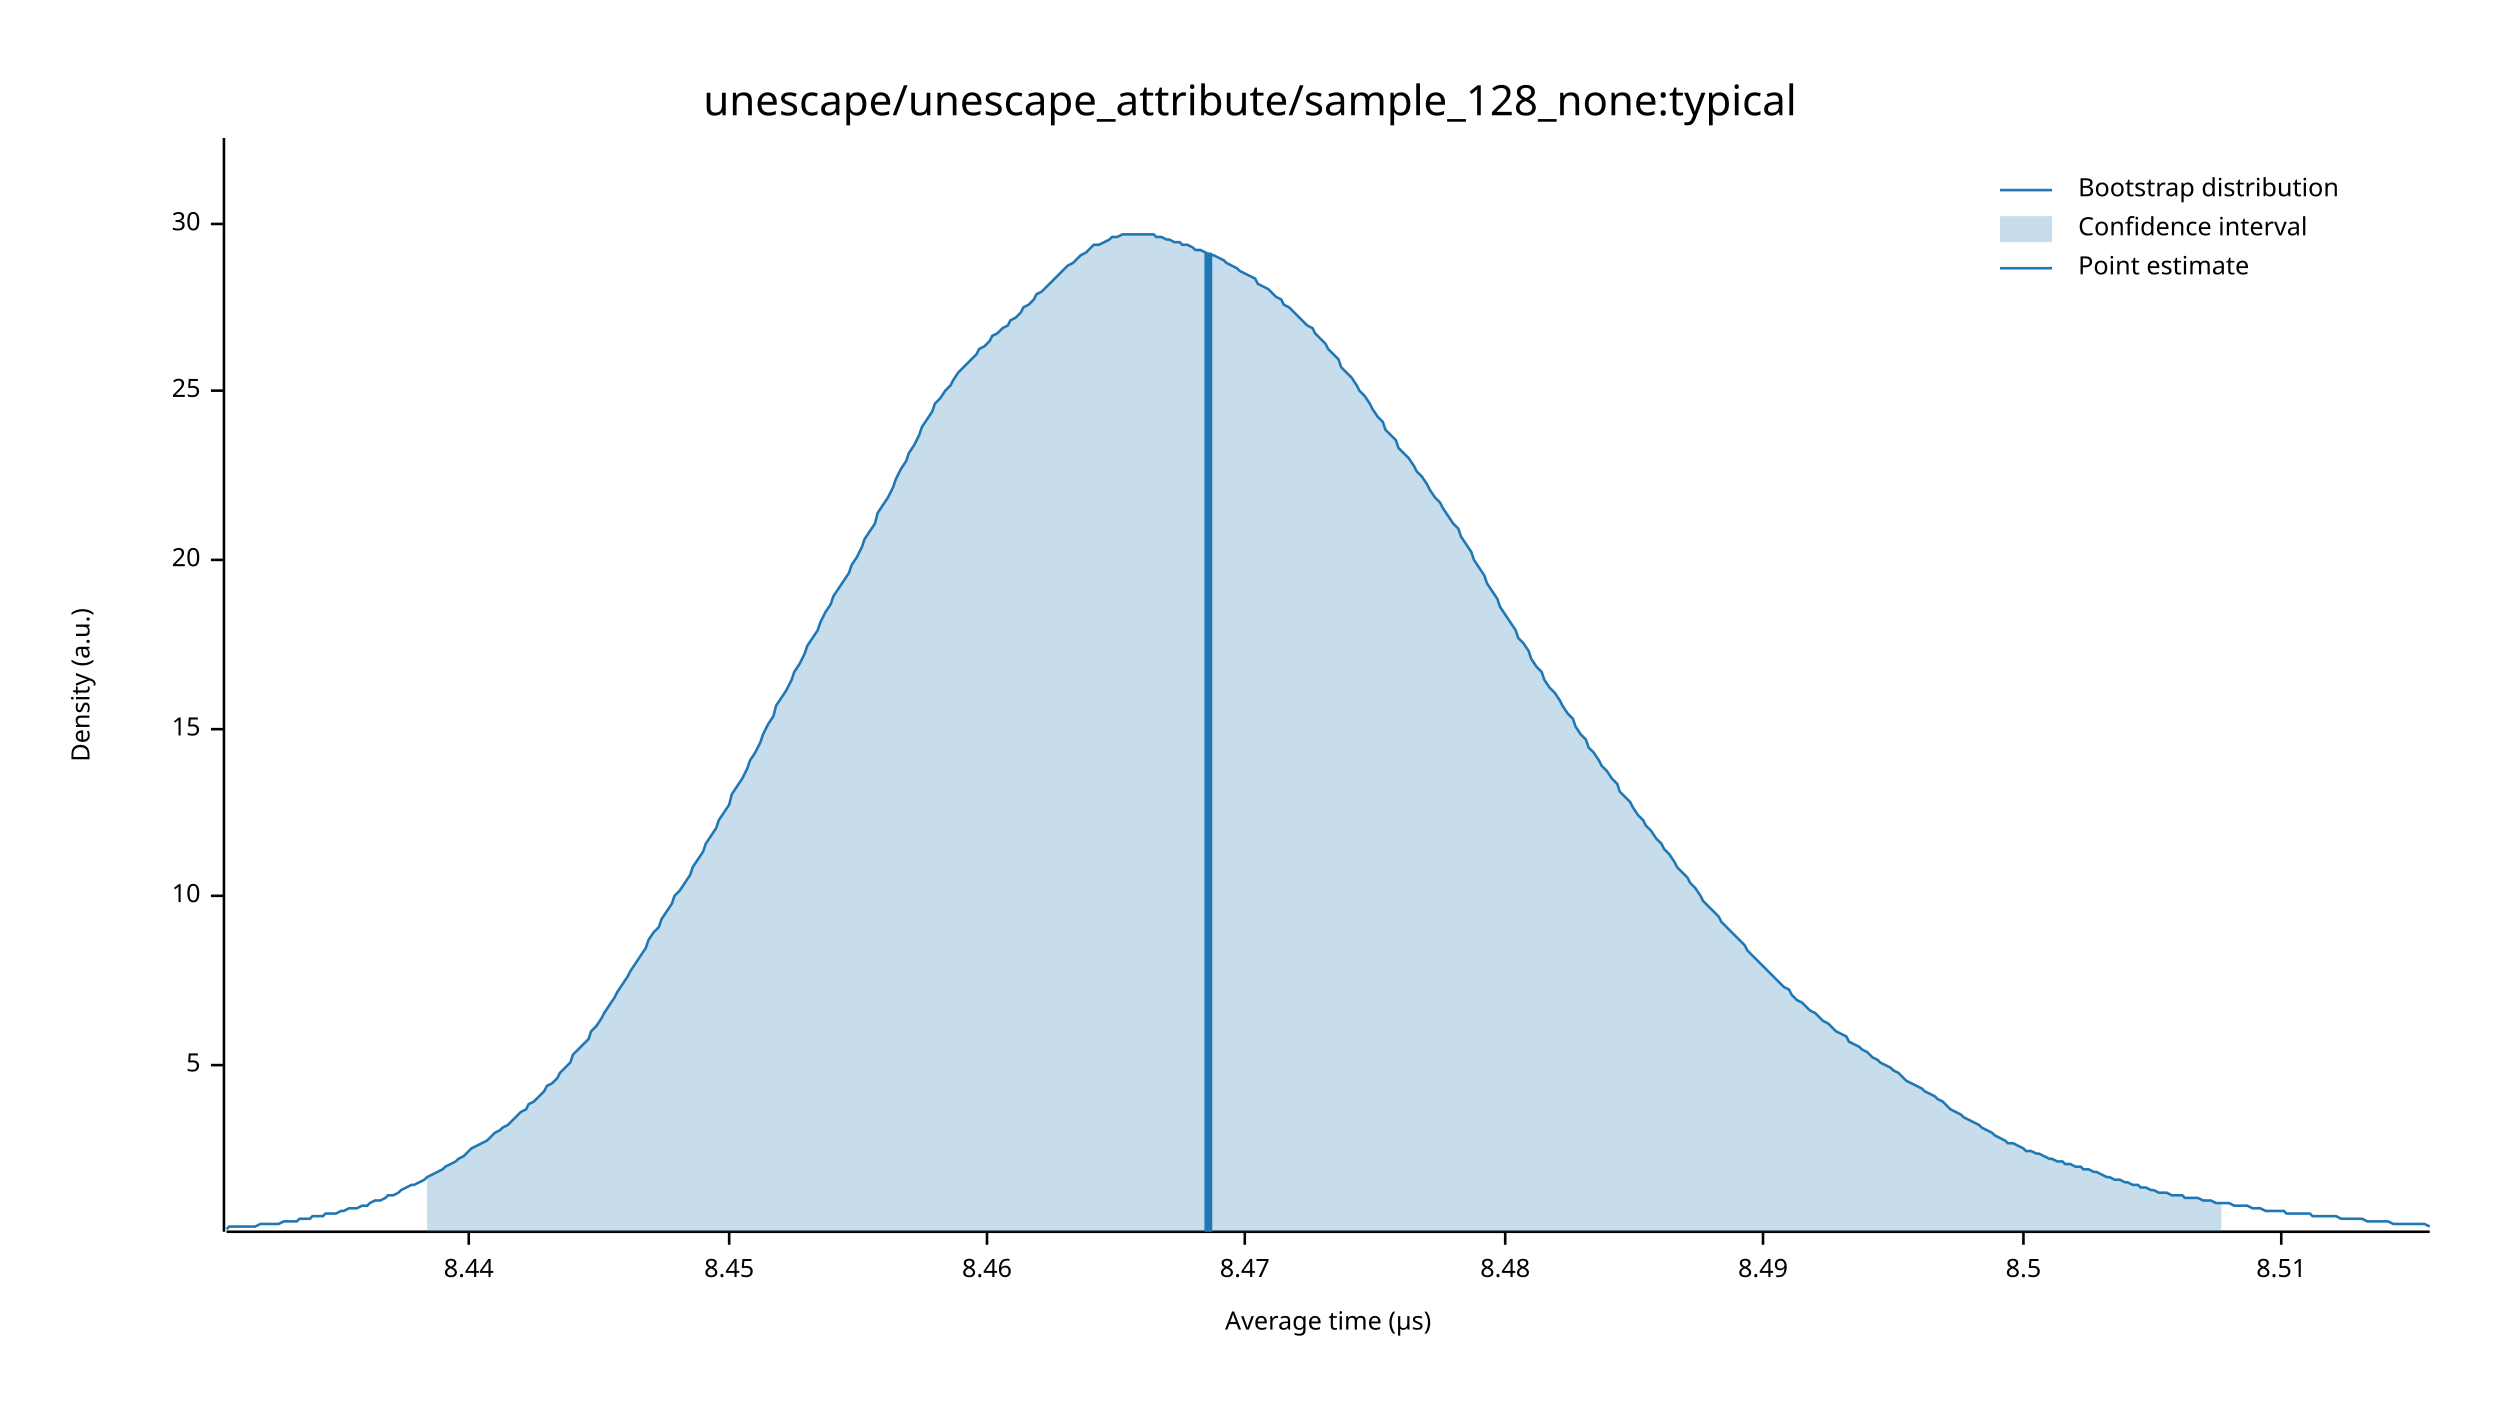
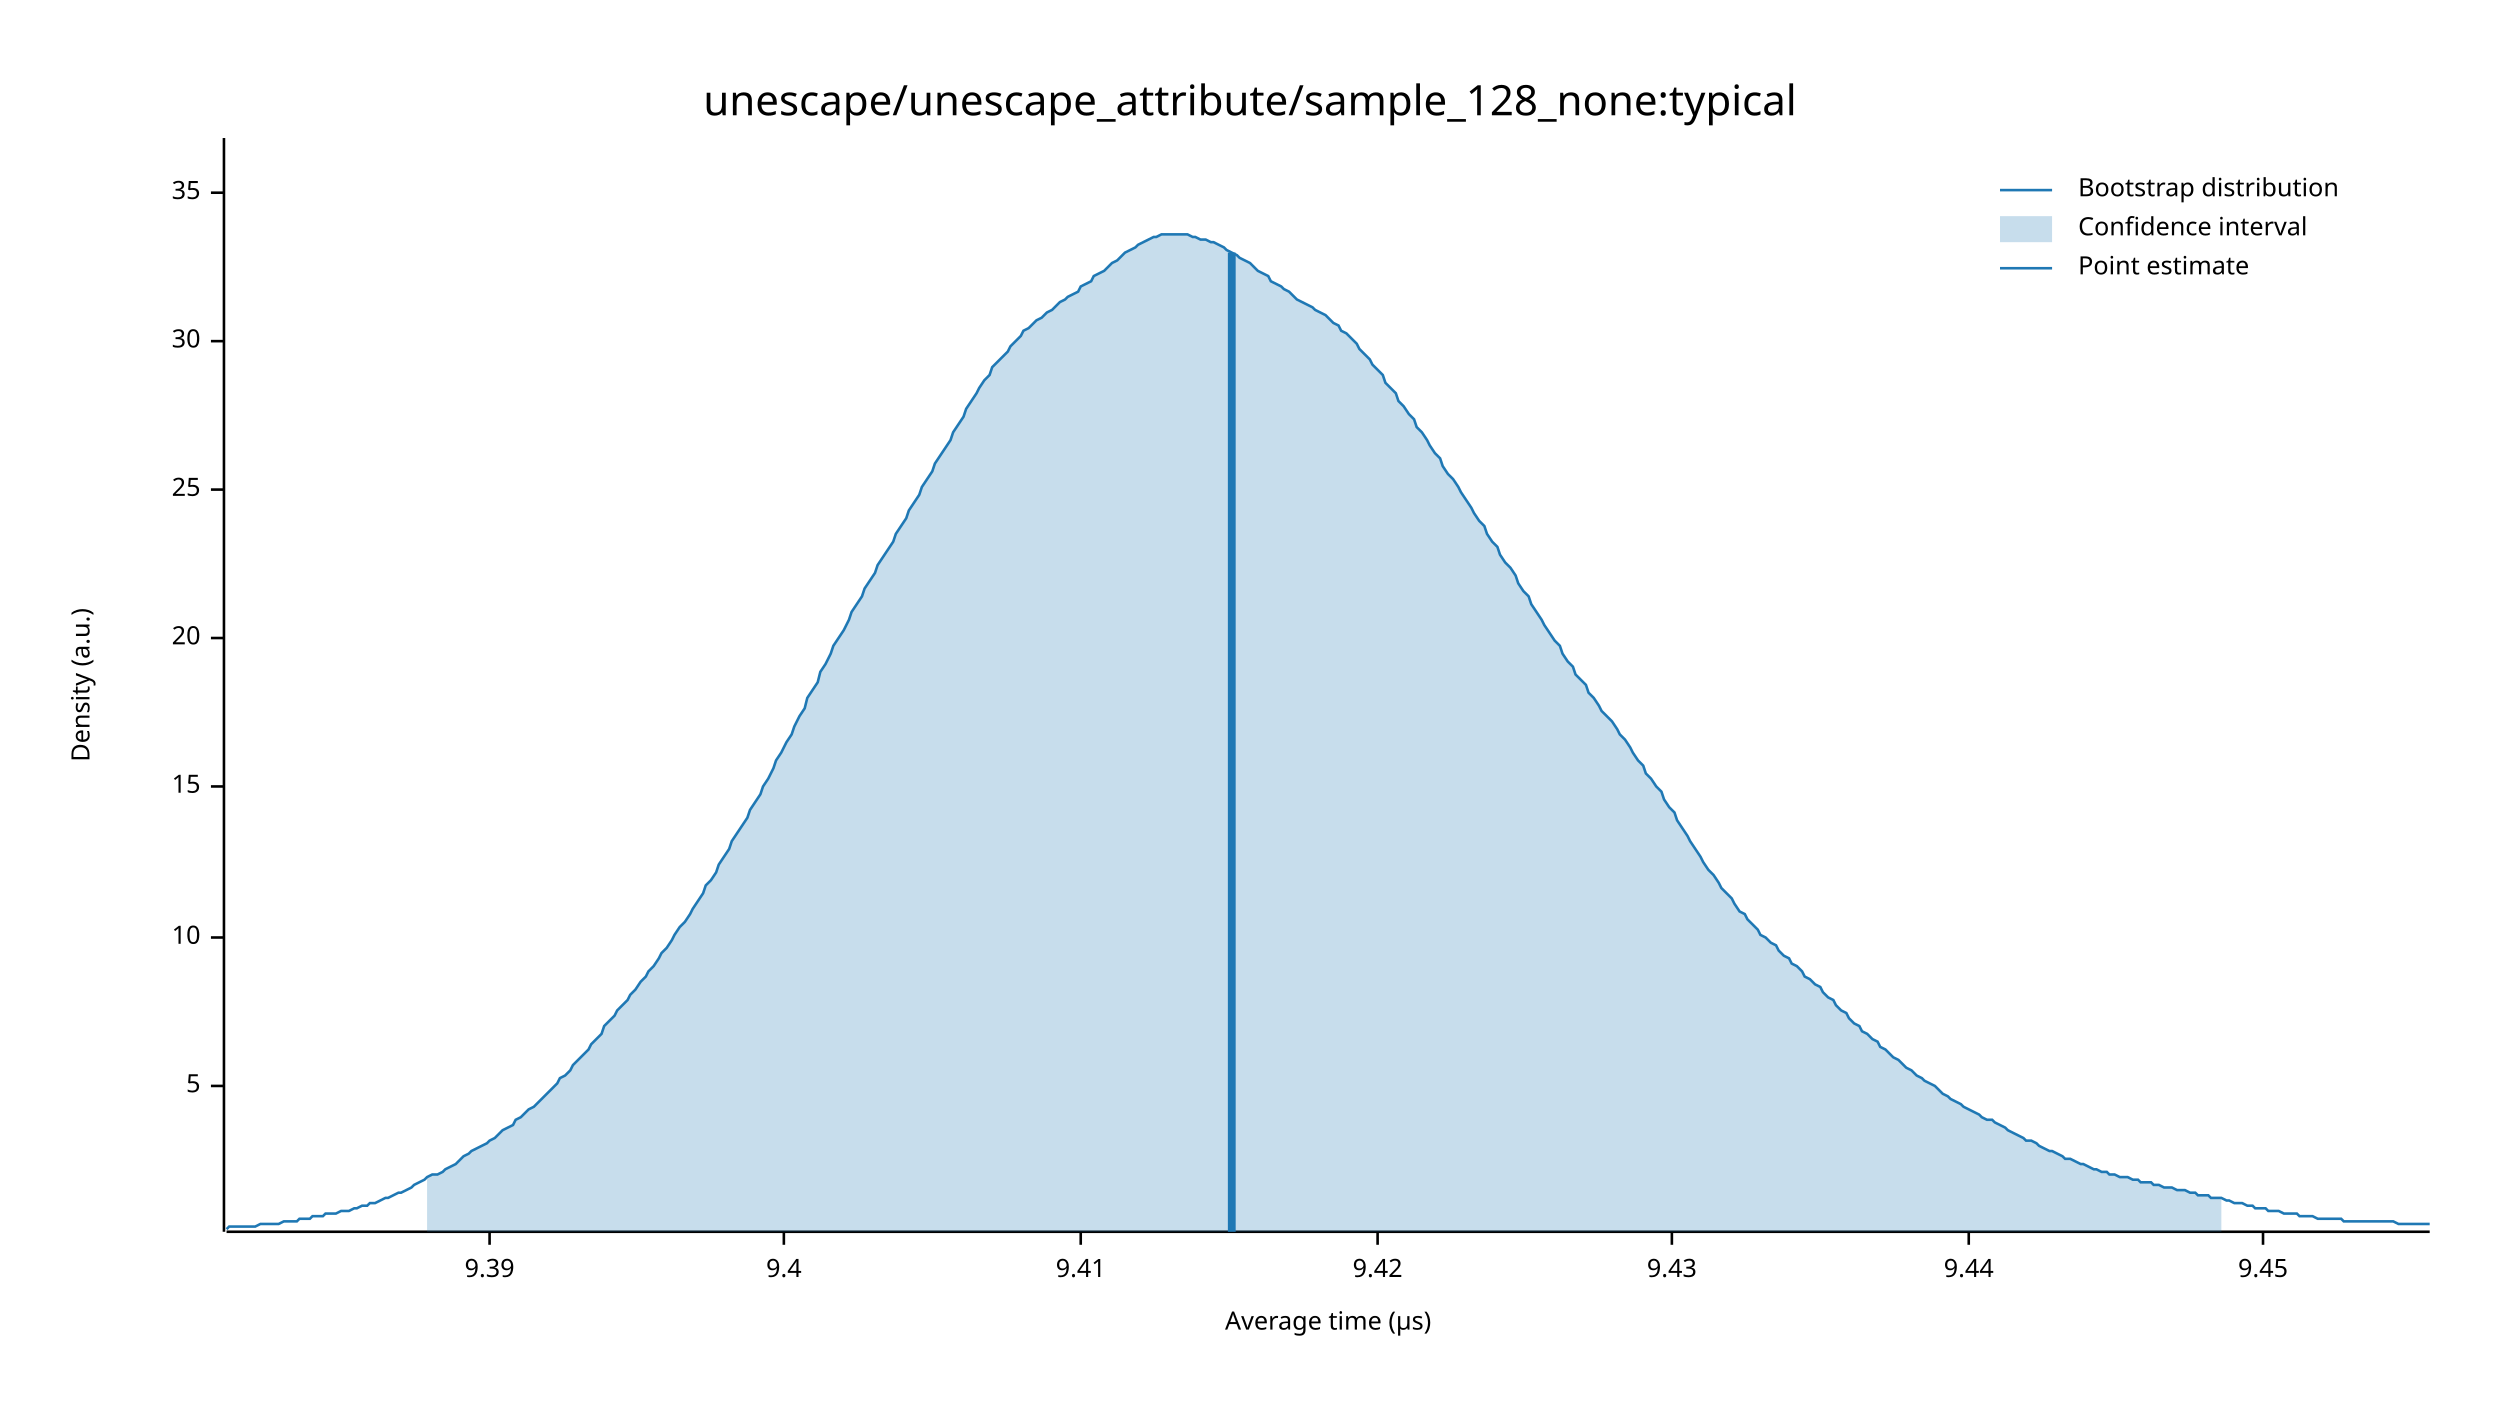
<svg xmlns="http://www.w3.org/2000/svg" width="960" height="540" viewBox="0 0 960 540">
  <text x="480" y="32" dy="0.76em" text-anchor="middle" font-family="sans-serif" font-size="16.129" opacity="1" fill="#000000">
unescape/unescape_attribute/sample_128_none:typical
</text>
  <text x="27" y="263" dy="0.76em" text-anchor="middle" font-family="sans-serif" font-size="9.677" opacity="1" fill="#000000" transform="rotate(270, 27, 263)">
Density (a.u.)
</text>
  <text x="510" y="513" dy="-0.5ex" text-anchor="middle" font-family="sans-serif" font-size="9.677" opacity="1" fill="#000000">
Average time (µs)
</text>
  <polyline fill="none" opacity="1" stroke="#000000" stroke-width="1" points="86,53 86,473 " />
-   <text x="77" y="409" dy="0.5ex" text-anchor="end" font-family="sans-serif" font-size="9.677" opacity="1" fill="#000000">
+   <text x="77" y="417" dy="0.5ex" text-anchor="end" font-family="sans-serif" font-size="9.677" opacity="1" fill="#000000">
5
</text>
-   <polyline fill="none" opacity="1" stroke="#000000" stroke-width="1" points="81,409 86,409 " />
-   <text x="77" y="344" dy="0.5ex" text-anchor="end" font-family="sans-serif" font-size="9.677" opacity="1" fill="#000000">
+   <polyline fill="none" opacity="1" stroke="#000000" stroke-width="1" points="81,417 86,417 " />
+   <text x="77" y="360" dy="0.5ex" text-anchor="end" font-family="sans-serif" font-size="9.677" opacity="1" fill="#000000">
10
</text>
-   <polyline fill="none" opacity="1" stroke="#000000" stroke-width="1" points="81,344 86,344 " />
-   <text x="77" y="280" dy="0.5ex" text-anchor="end" font-family="sans-serif" font-size="9.677" opacity="1" fill="#000000">
+   <polyline fill="none" opacity="1" stroke="#000000" stroke-width="1" points="81,360 86,360 " />
+   <text x="77" y="302" dy="0.5ex" text-anchor="end" font-family="sans-serif" font-size="9.677" opacity="1" fill="#000000">
15
</text>
-   <polyline fill="none" opacity="1" stroke="#000000" stroke-width="1" points="81,280 86,280 " />
-   <text x="77" y="215" dy="0.5ex" text-anchor="end" font-family="sans-serif" font-size="9.677" opacity="1" fill="#000000">
+   <polyline fill="none" opacity="1" stroke="#000000" stroke-width="1" points="81,302 86,302 " />
+   <text x="77" y="245" dy="0.5ex" text-anchor="end" font-family="sans-serif" font-size="9.677" opacity="1" fill="#000000">
20
</text>
-   <polyline fill="none" opacity="1" stroke="#000000" stroke-width="1" points="81,215 86,215 " />
-   <text x="77" y="150" dy="0.5ex" text-anchor="end" font-family="sans-serif" font-size="9.677" opacity="1" fill="#000000">
+   <polyline fill="none" opacity="1" stroke="#000000" stroke-width="1" points="81,245 86,245 " />
+   <text x="77" y="188" dy="0.5ex" text-anchor="end" font-family="sans-serif" font-size="9.677" opacity="1" fill="#000000">
25
</text>
-   <polyline fill="none" opacity="1" stroke="#000000" stroke-width="1" points="81,150 86,150 " />
-   <text x="77" y="86" dy="0.5ex" text-anchor="end" font-family="sans-serif" font-size="9.677" opacity="1" fill="#000000">
+   <polyline fill="none" opacity="1" stroke="#000000" stroke-width="1" points="81,188 86,188 " />
+   <text x="77" y="131" dy="0.5ex" text-anchor="end" font-family="sans-serif" font-size="9.677" opacity="1" fill="#000000">
30
</text>
-   <polyline fill="none" opacity="1" stroke="#000000" stroke-width="1" points="81,86 86,86 " />
+   <polyline fill="none" opacity="1" stroke="#000000" stroke-width="1" points="81,131 86,131 " />
+   <text x="77" y="74" dy="0.5ex" text-anchor="end" font-family="sans-serif" font-size="9.677" opacity="1" fill="#000000">
+ 35
+ </text>
+   <polyline fill="none" opacity="1" stroke="#000000" stroke-width="1" points="81,74 86,74 " />
  <polyline fill="none" opacity="1" stroke="#000000" stroke-width="1" points="87,473 933,473 " />
-   <text x="180" y="483" dy="0.76em" text-anchor="middle" font-family="sans-serif" font-size="9.677" opacity="1" fill="#000000">
- 8.44
+   <text x="188" y="483" dy="0.76em" text-anchor="middle" font-family="sans-serif" font-size="9.677" opacity="1" fill="#000000">
+ 9.39
</text>
-   <polyline fill="none" opacity="1" stroke="#000000" stroke-width="1" points="180,473 180,478 " />
-   <text x="280" y="483" dy="0.76em" text-anchor="middle" font-family="sans-serif" font-size="9.677" opacity="1" fill="#000000">
- 8.45
+   <polyline fill="none" opacity="1" stroke="#000000" stroke-width="1" points="188,473 188,478 " />
+   <text x="301" y="483" dy="0.76em" text-anchor="middle" font-family="sans-serif" font-size="9.677" opacity="1" fill="#000000">
+ 9.4
</text>
-   <polyline fill="none" opacity="1" stroke="#000000" stroke-width="1" points="280,473 280,478 " />
-   <text x="379" y="483" dy="0.76em" text-anchor="middle" font-family="sans-serif" font-size="9.677" opacity="1" fill="#000000">
- 8.46
+   <polyline fill="none" opacity="1" stroke="#000000" stroke-width="1" points="301,473 301,478 " />
+   <text x="415" y="483" dy="0.76em" text-anchor="middle" font-family="sans-serif" font-size="9.677" opacity="1" fill="#000000">
+ 9.41
</text>
-   <polyline fill="none" opacity="1" stroke="#000000" stroke-width="1" points="379,473 379,478 " />
-   <text x="478" y="483" dy="0.76em" text-anchor="middle" font-family="sans-serif" font-size="9.677" opacity="1" fill="#000000">
- 8.47
+   <polyline fill="none" opacity="1" stroke="#000000" stroke-width="1" points="415,473 415,478 " />
+   <text x="529" y="483" dy="0.76em" text-anchor="middle" font-family="sans-serif" font-size="9.677" opacity="1" fill="#000000">
+ 9.42
</text>
-   <polyline fill="none" opacity="1" stroke="#000000" stroke-width="1" points="478,473 478,478 " />
-   <text x="578" y="483" dy="0.76em" text-anchor="middle" font-family="sans-serif" font-size="9.677" opacity="1" fill="#000000">
- 8.48
+   <polyline fill="none" opacity="1" stroke="#000000" stroke-width="1" points="529,473 529,478 " />
+   <text x="642" y="483" dy="0.76em" text-anchor="middle" font-family="sans-serif" font-size="9.677" opacity="1" fill="#000000">
+ 9.43
</text>
-   <polyline fill="none" opacity="1" stroke="#000000" stroke-width="1" points="578,473 578,478 " />
-   <text x="677" y="483" dy="0.76em" text-anchor="middle" font-family="sans-serif" font-size="9.677" opacity="1" fill="#000000">
- 8.49
+   <polyline fill="none" opacity="1" stroke="#000000" stroke-width="1" points="642,473 642,478 " />
+   <text x="756" y="483" dy="0.76em" text-anchor="middle" font-family="sans-serif" font-size="9.677" opacity="1" fill="#000000">
+ 9.44
</text>
-   <polyline fill="none" opacity="1" stroke="#000000" stroke-width="1" points="677,473 677,478 " />
-   <text x="777" y="483" dy="0.76em" text-anchor="middle" font-family="sans-serif" font-size="9.677" opacity="1" fill="#000000">
- 8.5
+   <polyline fill="none" opacity="1" stroke="#000000" stroke-width="1" points="756,473 756,478 " />
+   <text x="869" y="483" dy="0.76em" text-anchor="middle" font-family="sans-serif" font-size="9.677" opacity="1" fill="#000000">
+ 9.45
</text>
-   <polyline fill="none" opacity="1" stroke="#000000" stroke-width="1" points="777,473 777,478 " />
-   <text x="876" y="483" dy="0.76em" text-anchor="middle" font-family="sans-serif" font-size="9.677" opacity="1" fill="#000000">
- 8.51
- </text>
-   <polyline fill="none" opacity="1" stroke="#000000" stroke-width="1" points="876,473 876,478 " />
-   <polyline fill="none" opacity="1" stroke="#1F78B4" stroke-width="1" points="87,472 88,471 90,471 92,471 93,471 95,471 97,471 98,471 100,470 102,470 103,470 105,470 107,470 109,469 110,469 112,469 114,469 115,468 117,468 119,468 120,467 122,467 124,467 125,466 127,466 129,466 131,465 132,465 134,464 136,464 137,464 139,463 141,463 142,462 144,461 146,461 148,460 149,459 151,459 153,458 154,457 156,456 158,455 159,455 161,454 163,453 164,452 166,451 168,450 170,449 171,448 173,447 175,446 176,445 178,444 180,442 181,441 183,440 185,439 187,438 188,437 190,435 192,434 193,433 195,432 197,430 198,429 200,427 202,426 203,424 205,423 207,421 209,419 210,417 212,416 214,414 215,412 217,410 219,408 220,405 222,403 224,401 226,399 227,396 229,394 231,391 232,389 234,386 236,383 237,381 239,378 241,375 242,373 244,370 246,367 248,364 249,361 251,358 253,356 254,353 256,350 258,347 259,344 261,342 263,339 265,336 266,333 268,330 270,327 271,324 273,321 275,318 276,315 278,312 280,309 281,305 283,302 285,299 287,295 288,292 290,289 292,285 293,282 295,278 297,275 298,271 300,268 302,265 304,261 305,258 307,255 309,251 310,248 312,245 314,242 315,239 317,235 319,232 320,229 322,226 324,223 326,220 327,217 329,214 331,210 332,207 334,204 336,201 337,197 339,194 341,191 343,187 344,184 346,180 348,177 349,174 351,171 353,167 354,164 356,161 358,158 359,155 361,153 363,150 365,148 366,146 368,143 370,141 371,140 373,138 375,136 376,134 378,133 380,131 381,129 383,128 385,126 387,125 388,123 390,122 392,120 393,118 395,117 397,115 398,113 400,112 402,110 404,108 405,107 407,105 409,103 410,102 412,101 414,99 415,98 417,97 419,95 420,94 422,94 424,93 426,92 427,91 429,91 431,90 432,90 434,90 436,90 437,90 439,90 441,90 443,90 444,91 446,91 448,92 449,92 451,93 453,93 454,94 456,94 458,95 459,96 461,96 463,97 465,98 466,98 468,99 470,100 471,101 473,102 475,103 476,104 478,105 480,106 482,107 483,109 485,110 487,111 488,112 490,114 492,115 493,117 495,118 497,120 498,121 500,123 502,125 504,126 505,128 507,130 509,132 510,134 512,136 514,138 515,141 517,143 519,145 521,148 522,150 524,152 526,155 527,157 529,160 531,162 532,165 534,167 536,169 537,172 539,174 541,176 543,179 544,181 546,183 548,186 549,188 551,191 553,193 554,195 556,198 558,201 560,203 561,206 563,209 565,212 566,215 568,218 570,221 571,224 573,227 575,230 576,233 578,236 580,239 582,242 583,245 585,247 587,250 588,253 590,256 592,258 593,261 595,264 597,266 599,269 600,271 602,274 604,276 605,279 607,282 609,284 610,287 612,289 614,292 615,294 617,296 619,299 621,301 622,304 624,306 626,308 627,310 629,313 631,315 632,317 634,319 636,322 638,324 639,326 641,328 643,331 644,333 646,335 648,337 649,339 651,341 653,344 654,346 656,348 658,350 660,352 661,354 663,356 665,358 666,359 668,361 670,363 671,365 673,367 675,369 676,370 678,372 680,374 682,376 683,377 685,379 687,380 688,382 690,384 692,385 693,386 695,388 697,389 699,391 700,392 702,393 704,395 705,396 707,397 709,398 710,400 712,401 714,402 715,403 717,404 719,406 721,407 722,408 724,409 726,410 727,411 729,412 731,414 732,415 734,416 736,417 738,418 739,419 741,420 743,421 744,422 746,423 748,425 749,426 751,427 753,428 754,429 756,430 758,431 760,432 761,433 763,434 765,435 766,436 768,437 770,438 771,439 773,439 775,440 777,441 778,442 780,442 782,443 783,443 785,444 787,445 788,445 790,446 792,446 793,447 795,447 797,448 799,448 800,449 802,449 804,450 805,450 807,451 809,452 810,452 812,453 814,453 816,454 817,454 819,455 821,455 822,456 824,456 826,457 827,457 829,458 831,458 832,458 834,459 836,459 838,459 839,460 841,460 843,460 844,460 846,461 848,461 849,461 851,462 853,462 855,462 856,462 858,463 860,463 861,463 863,463 865,464 866,464 868,464 870,465 871,465 873,465 875,465 877,465 878,466 880,466 882,466 883,466 885,466 887,466 888,467 890,467 892,467 894,467 895,467 897,467 899,468 900,468 902,468 904,468 905,468 907,468 909,469 910,469 912,469 914,469 916,469 917,469 919,470 921,470 922,470 924,470 926,470 927,470 929,470 931,470 933,471 " />
-   <polygon opacity="0.25" fill="#1F78B4" points="164,452 166,451 168,450 170,449 171,448 173,447 175,446 176,445 178,444 180,442 181,441 183,440 185,439 187,438 188,437 190,435 192,434 193,433 195,432 197,430 198,429 200,427 202,426 203,424 205,423 207,421 209,419 210,417 212,416 214,414 215,412 217,410 219,408 220,405 222,403 224,401 226,399 227,396 229,394 231,391 232,389 234,386 236,383 237,381 239,378 241,375 242,373 244,370 246,367 248,364 249,361 251,358 253,356 254,353 256,350 258,347 259,344 261,342 263,339 265,336 266,333 268,330 270,327 271,324 273,321 275,318 276,315 278,312 280,309 281,305 283,302 285,299 287,295 288,292 290,289 292,285 293,282 295,278 297,275 298,271 300,268 302,265 304,261 305,258 307,255 309,251 310,248 312,245 314,242 315,239 317,235 319,232 320,229 322,226 324,223 326,220 327,217 329,214 331,210 332,207 334,204 336,201 337,197 339,194 341,191 343,187 344,184 346,180 348,177 349,174 351,171 353,167 354,164 356,161 358,158 359,155 361,153 363,150 365,148 366,146 368,143 370,141 371,140 373,138 375,136 376,134 378,133 380,131 381,129 383,128 385,126 387,125 388,123 390,122 392,120 393,118 395,117 397,115 398,113 400,112 402,110 404,108 405,107 407,105 409,103 410,102 412,101 414,99 415,98 417,97 419,95 420,94 422,94 424,93 426,92 427,91 429,91 431,90 432,90 434,90 436,90 437,90 439,90 441,90 443,90 444,91 446,91 448,92 449,92 451,93 453,93 454,94 456,94 458,95 459,96 461,96 463,97 465,98 466,98 468,99 470,100 471,101 473,102 475,103 476,104 478,105 480,106 482,107 483,109 485,110 487,111 488,112 490,114 492,115 493,117 495,118 497,120 498,121 500,123 502,125 504,126 505,128 507,130 509,132 510,134 512,136 514,138 515,141 517,143 519,145 521,148 522,150 524,152 526,155 527,157 529,160 531,162 532,165 534,167 536,169 537,172 539,174 541,176 543,179 544,181 546,183 548,186 549,188 551,191 553,193 554,195 556,198 558,201 560,203 561,206 563,209 565,212 566,215 568,218 570,221 571,224 573,227 575,230 576,233 578,236 580,239 582,242 583,245 585,247 587,250 588,253 590,256 592,258 593,261 595,264 597,266 599,269 600,271 602,274 604,276 605,279 607,282 609,284 610,287 612,289 614,292 615,294 617,296 619,299 621,301 622,304 624,306 626,308 627,310 629,313 631,315 632,317 634,319 636,322 638,324 639,326 641,328 643,331 644,333 646,335 648,337 649,339 651,341 653,344 654,346 656,348 658,350 660,352 661,354 663,356 665,358 666,359 668,361 670,363 671,365 673,367 675,369 676,370 678,372 680,374 682,376 683,377 685,379 687,380 688,382 690,384 692,385 693,386 695,388 697,389 699,391 700,392 702,393 704,395 705,396 707,397 709,398 710,400 712,401 714,402 715,403 717,404 719,406 721,407 722,408 724,409 726,410 727,411 729,412 731,414 732,415 734,416 736,417 738,418 739,419 741,420 743,421 744,422 746,423 748,425 749,426 751,427 753,428 754,429 756,430 758,431 760,432 761,433 763,434 765,435 766,436 768,437 770,438 771,439 773,439 775,440 777,441 778,442 780,442 782,443 783,443 785,444 787,445 788,445 790,446 792,446 793,447 795,447 797,448 799,448 800,449 802,449 804,450 805,450 807,451 809,452 810,452 812,453 814,453 816,454 817,454 819,455 821,455 822,456 824,456 826,457 827,457 829,458 831,458 832,458 834,459 836,459 838,459 839,460 841,460 843,460 844,460 846,461 848,461 849,461 851,462 853,462 853,473 164,473 " />
-   <polyline fill="none" opacity="1" stroke="#1F78B4" stroke-width="3" points="464,473 464,97 " />
+   <polyline fill="none" opacity="1" stroke="#000000" stroke-width="1" points="869,473 869,478 " />
+   <polyline fill="none" opacity="1" stroke="#1F78B4" stroke-width="1" points="87,472 88,471 90,471 92,471 93,471 95,471 97,471 98,471 100,470 102,470 103,470 105,470 107,470 109,469 110,469 112,469 114,469 115,468 117,468 119,468 120,467 122,467 124,467 125,466 127,466 129,466 131,465 132,465 134,465 136,464 137,464 139,463 141,463 142,462 144,462 146,461 148,460 149,460 151,459 153,458 154,458 156,457 158,456 159,455 161,454 163,453 164,452 166,451 168,451 170,450 171,449 173,448 175,447 176,446 178,444 180,443 181,442 183,441 185,440 187,439 188,438 190,437 192,435 193,434 195,433 197,432 198,430 200,429 202,427 203,426 205,425 207,423 209,421 210,420 212,418 214,416 215,414 217,413 219,411 220,409 222,407 224,405 226,403 227,401 229,399 231,397 232,394 234,392 236,390 237,388 239,386 241,384 242,382 244,380 246,377 248,375 249,373 251,371 253,368 254,366 256,364 258,361 259,359 261,356 263,354 265,351 266,349 268,346 270,343 271,340 273,338 275,335 276,332 278,329 280,326 281,323 283,320 285,317 287,314 288,311 290,308 292,305 293,302 295,299 297,295 298,292 300,289 302,285 304,282 305,279 307,275 309,272 310,268 312,265 314,262 315,258 317,255 319,251 320,248 322,245 324,242 326,238 327,235 329,232 331,229 332,226 334,223 336,220 337,217 339,214 341,211 343,208 344,205 346,202 348,199 349,196 351,193 353,190 354,187 356,184 358,181 359,178 361,175 363,172 365,169 366,166 368,163 370,160 371,157 373,154 375,151 376,149 378,146 380,144 381,141 383,139 385,137 387,135 388,133 390,131 392,129 393,127 395,126 397,124 398,123 400,122 402,120 404,119 405,118 407,116 409,115 410,114 412,113 414,112 415,110 417,109 419,108 420,106 422,105 424,104 426,102 427,101 429,100 431,98 432,97 434,96 436,95 437,94 439,93 441,92 443,91 444,91 446,90 448,90 449,90 451,90 453,90 454,90 456,90 458,91 459,91 461,92 463,92 465,93 466,93 468,94 470,95 471,96 473,97 475,98 476,99 478,100 480,101 482,103 483,104 485,105 487,106 488,108 490,109 492,110 493,111 495,112 497,114 498,115 500,116 502,117 504,118 505,119 507,120 509,121 510,122 512,124 514,125 515,127 517,128 519,130 521,132 522,134 524,136 526,138 527,140 529,142 531,144 532,147 534,149 536,151 537,154 539,156 541,159 543,161 544,164 546,166 548,169 549,171 551,174 553,176 554,179 556,182 558,184 560,187 561,189 563,192 565,195 566,197 568,200 570,202 571,205 573,208 575,210 576,213 578,216 580,218 582,221 583,224 585,227 587,229 588,232 590,235 592,238 593,240 595,243 597,246 599,248 600,251 602,254 604,256 605,259 607,261 609,263 610,266 612,268 614,271 615,273 617,275 619,277 621,280 622,282 624,284 626,287 627,289 629,292 631,294 632,297 634,299 636,302 638,304 639,307 641,310 643,312 644,315 646,318 648,321 649,323 651,326 653,329 654,331 656,334 658,336 660,339 661,341 663,343 665,345 666,347 668,350 670,351 671,353 673,355 675,357 676,359 678,360 680,362 682,363 683,365 685,367 687,368 688,370 690,371 692,373 693,375 695,376 697,378 699,379 700,381 702,383 704,384 705,386 707,388 709,389 710,391 712,393 714,394 715,396 717,397 719,399 721,400 722,402 724,403 726,405 727,406 729,407 731,409 732,410 734,411 736,413 738,414 739,415 741,416 743,417 744,418 746,420 748,421 749,422 751,423 753,424 754,425 756,426 758,427 760,428 761,429 763,430 765,430 766,431 768,432 770,433 771,434 773,435 775,436 777,437 778,438 780,438 782,439 783,440 785,441 787,442 788,442 790,443 792,444 793,445 795,445 797,446 799,447 800,447 802,448 804,449 805,449 807,450 809,450 810,451 812,451 814,452 816,452 817,452 819,453 821,453 822,454 824,454 826,454 827,455 829,455 831,456 832,456 834,456 836,457 838,457 839,457 841,458 843,458 844,459 846,459 848,459 849,460 851,460 853,460 855,461 856,461 858,462 860,462 861,462 863,463 865,463 866,464 868,464 870,464 871,465 873,465 875,465 877,466 878,466 880,466 882,466 883,467 885,467 887,467 888,467 890,468 892,468 894,468 895,468 897,468 899,468 900,469 902,469 904,469 905,469 907,469 909,469 910,469 912,469 914,469 916,469 917,469 919,469 921,470 922,470 924,470 926,470 927,470 929,470 931,470 933,470 " />
+   <polygon opacity="0.25" fill="#1F78B4" points="164,452 166,451 168,451 170,450 171,449 173,448 175,447 176,446 178,444 180,443 181,442 183,441 185,440 187,439 188,438 190,437 192,435 193,434 195,433 197,432 198,430 200,429 202,427 203,426 205,425 207,423 209,421 210,420 212,418 214,416 215,414 217,413 219,411 220,409 222,407 224,405 226,403 227,401 229,399 231,397 232,394 234,392 236,390 237,388 239,386 241,384 242,382 244,380 246,377 248,375 249,373 251,371 253,368 254,366 256,364 258,361 259,359 261,356 263,354 265,351 266,349 268,346 270,343 271,340 273,338 275,335 276,332 278,329 280,326 281,323 283,320 285,317 287,314 288,311 290,308 292,305 293,302 295,299 297,295 298,292 300,289 302,285 304,282 305,279 307,275 309,272 310,268 312,265 314,262 315,258 317,255 319,251 320,248 322,245 324,242 326,238 327,235 329,232 331,229 332,226 334,223 336,220 337,217 339,214 341,211 343,208 344,205 346,202 348,199 349,196 351,193 353,190 354,187 356,184 358,181 359,178 361,175 363,172 365,169 366,166 368,163 370,160 371,157 373,154 375,151 376,149 378,146 380,144 381,141 383,139 385,137 387,135 388,133 390,131 392,129 393,127 395,126 397,124 398,123 400,122 402,120 404,119 405,118 407,116 409,115 410,114 412,113 414,112 415,110 417,109 419,108 420,106 422,105 424,104 426,102 427,101 429,100 431,98 432,97 434,96 436,95 437,94 439,93 441,92 443,91 444,91 446,90 448,90 449,90 451,90 453,90 454,90 456,90 458,91 459,91 461,92 463,92 465,93 466,93 468,94 470,95 471,96 473,97 475,98 476,99 478,100 480,101 482,103 483,104 485,105 487,106 488,108 490,109 492,110 493,111 495,112 497,114 498,115 500,116 502,117 504,118 505,119 507,120 509,121 510,122 512,124 514,125 515,127 517,128 519,130 521,132 522,134 524,136 526,138 527,140 529,142 531,144 532,147 534,149 536,151 537,154 539,156 541,159 543,161 544,164 546,166 548,169 549,171 551,174 553,176 554,179 556,182 558,184 560,187 561,189 563,192 565,195 566,197 568,200 570,202 571,205 573,208 575,210 576,213 578,216 580,218 582,221 583,224 585,227 587,229 588,232 590,235 592,238 593,240 595,243 597,246 599,248 600,251 602,254 604,256 605,259 607,261 609,263 610,266 612,268 614,271 615,273 617,275 619,277 621,280 622,282 624,284 626,287 627,289 629,292 631,294 632,297 634,299 636,302 638,304 639,307 641,310 643,312 644,315 646,318 648,321 649,323 651,326 653,329 654,331 656,334 658,336 660,339 661,341 663,343 665,345 666,347 668,350 670,351 671,353 673,355 675,357 676,359 678,360 680,362 682,363 683,365 685,367 687,368 688,370 690,371 692,373 693,375 695,376 697,378 699,379 700,381 702,383 704,384 705,386 707,388 709,389 710,391 712,393 714,394 715,396 717,397 719,399 721,400 722,402 724,403 726,405 727,406 729,407 731,409 732,410 734,411 736,413 738,414 739,415 741,416 743,417 744,418 746,420 748,421 749,422 751,423 753,424 754,425 756,426 758,427 760,428 761,429 763,430 765,430 766,431 768,432 770,433 771,434 773,435 775,436 777,437 778,438 780,438 782,439 783,440 785,441 787,442 788,442 790,443 792,444 793,445 795,445 797,446 799,447 800,447 802,448 804,449 805,449 807,450 809,450 810,451 812,451 814,452 816,452 817,452 819,453 821,453 822,454 824,454 826,454 827,455 829,455 831,456 832,456 834,456 836,457 838,457 839,457 841,458 843,458 844,459 846,459 848,459 849,460 851,460 853,460 853,473 164,473 " />
+   <polyline fill="none" opacity="1" stroke="#1F78B4" stroke-width="3" points="473,473 473,97 " />
  <text x="798" y="68" dy="0.76em" text-anchor="start" font-family="sans-serif" font-size="9.677" opacity="1" fill="#000000">
Bootstrap distribution
</text>
  <text x="798" y="83" dy="0.76em" text-anchor="start" font-family="sans-serif" font-size="9.677" opacity="1" fill="#000000">
Confidence interval
</text>
  <text x="798" y="98" dy="0.76em" text-anchor="start" font-family="sans-serif" font-size="9.677" opacity="1" fill="#000000">
Point estimate
</text>
  <polyline fill="none" opacity="1" stroke="#1F78B4" stroke-width="1" points="768,73 788,73 " />
  <rect x="768" y="83" width="20" height="10" opacity="0.25" fill="#1F78B4" stroke="none" />
  <polyline fill="none" opacity="1" stroke="#1F78B4" stroke-width="1" points="768,103 788,103 " />
</svg>
